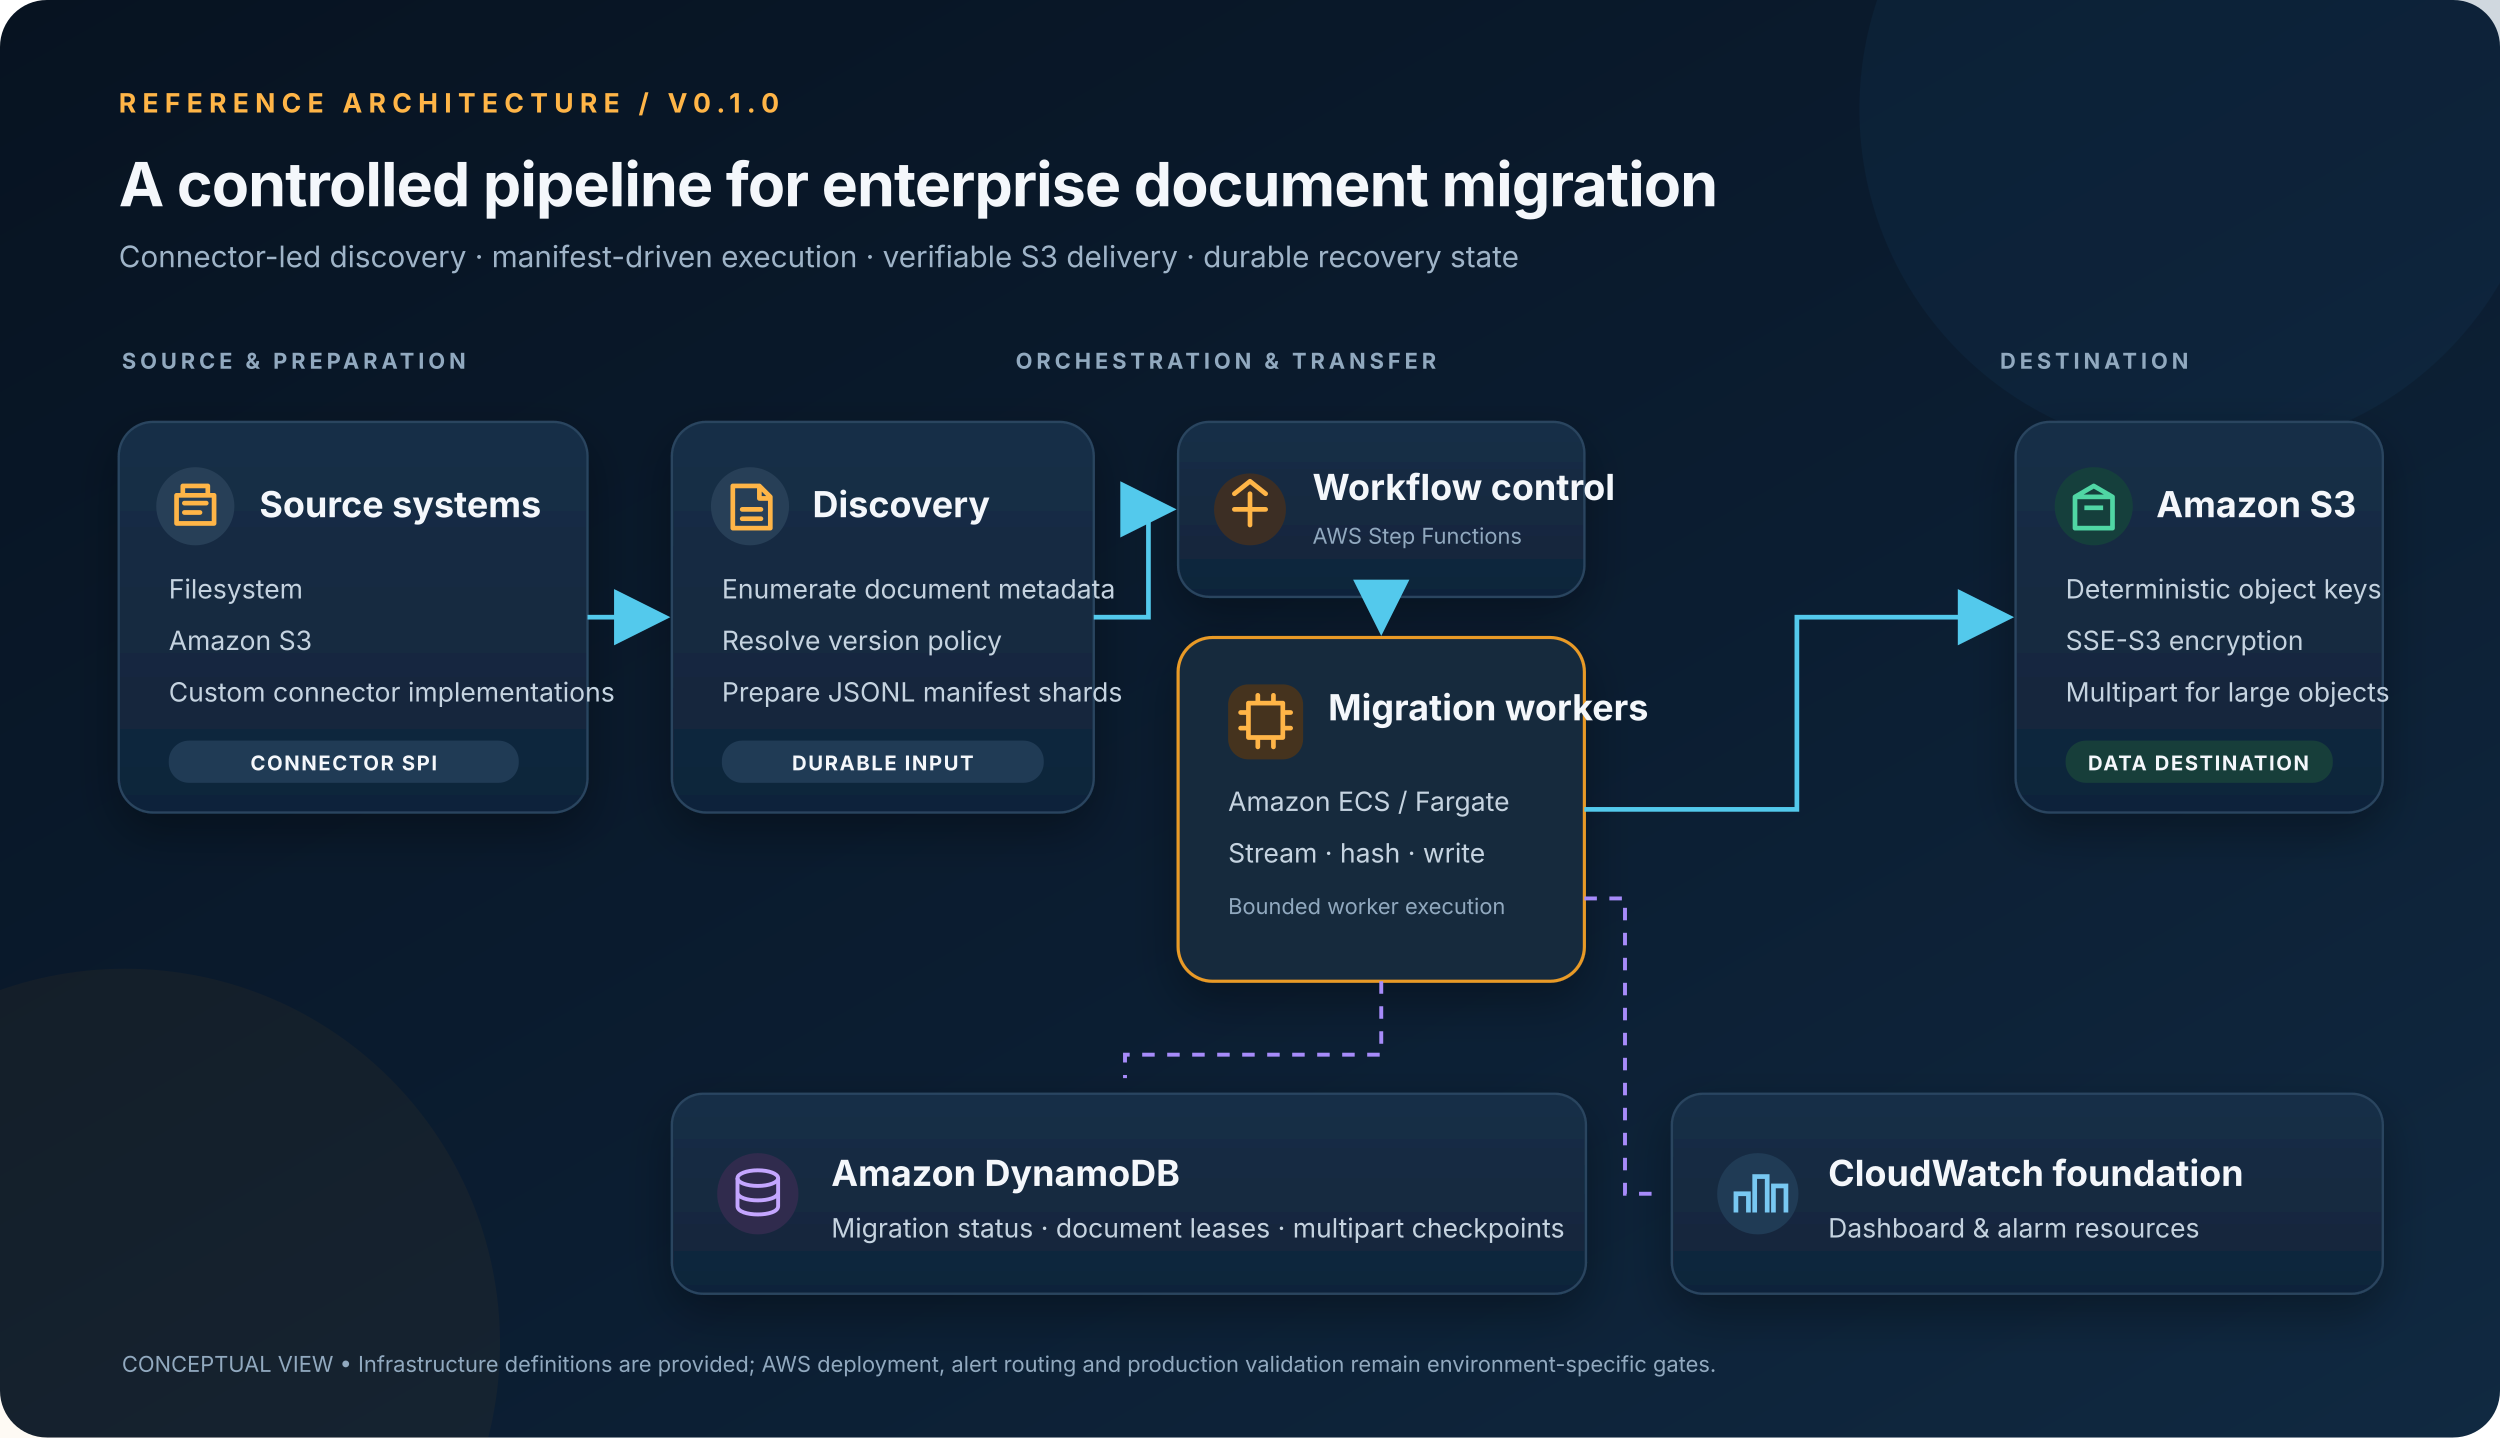
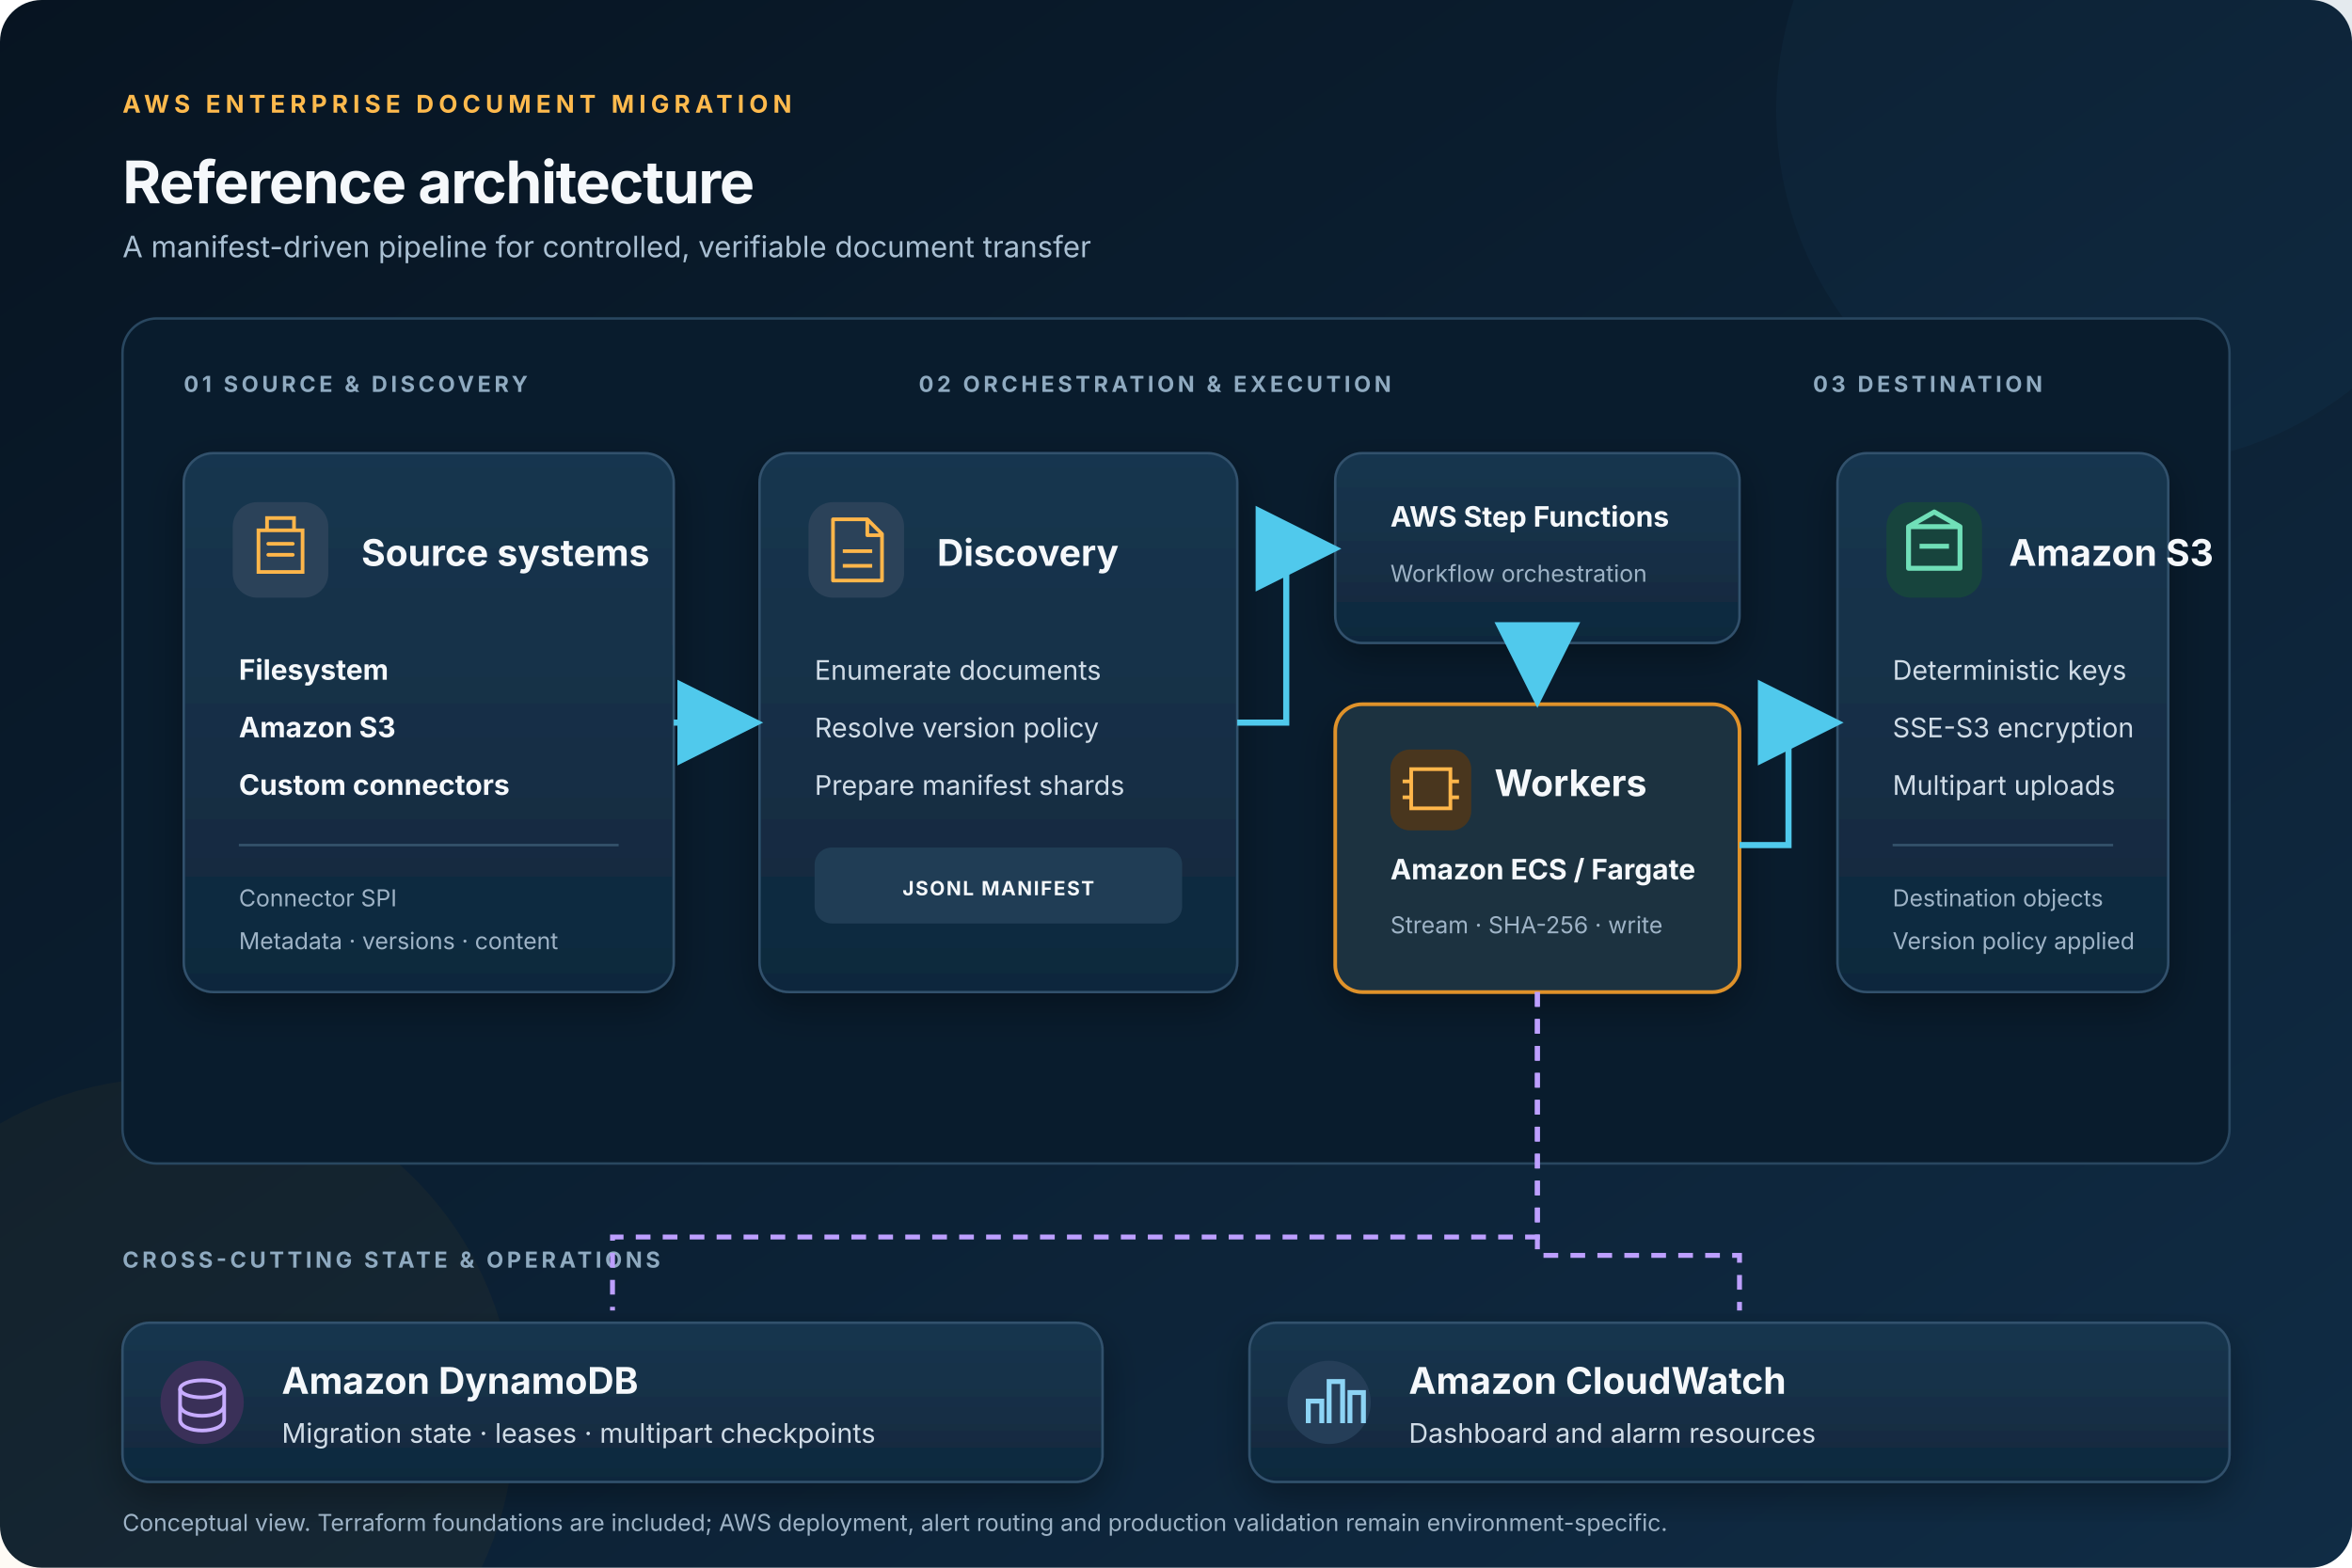
- <svg xmlns="http://www.w3.org/2000/svg" width="1600" height="920" viewBox="0 0 1600 920" role="img" aria-labelledby="title desc">
+ <svg xmlns="http://www.w3.org/2000/svg" width="1920" height="1280" viewBox="0 0 1920 1280" role="img" aria-labelledby="t d">
  <defs>
    <linearGradient id="bg" x2="1" y2="1">
-       <stop stop-color="#071321" />
-       <stop offset=".55" stop-color="#0b1d31" />
-       <stop offset="1" stop-color="#102941" />
+       <stop stop-color="#071421" />
+       <stop offset="1" stop-color="#102c45" />
    </linearGradient>
-     <linearGradient id="panel" x2="0" y2="1">
-       <stop stop-color="#172f47" />
-       <stop offset="1" stop-color="#10243a" />
+     <linearGradient id="surface" x2="0" y2="1">
+       <stop stop-color="#17364f" />
+       <stop offset="1" stop-color="#10283d" />
    </linearGradient>
-     <linearGradient id="orange" x2="1" y2="1">
-       <stop stop-color="#ffbd58" />
-       <stop offset="1" stop-color="#f28c00" />
-     </linearGradient>
-     <linearGradient id="cyan" x2="1" y2="0">
-       <stop stop-color="#42d5f5" />
-       <stop offset="1" stop-color="#2587d8" />
-     </linearGradient>
-     <filter id="shadow" x="-20%" y="-20%" width="140%" height="150%">
-       <feDropShadow dx="0" dy="12" stdDeviation="15" flood-color="#000" flood-opacity=".32" />
+     <filter id="shadow" x="-15%" y="-15%" width="130%" height="140%">
+       <feDropShadow dx="0" dy="12" stdDeviation="16" flood-color="#000" flood-opacity=".32" />
    </filter>
-     <filter id="glow">
-       <feGaussianBlur stdDeviation="7" result="b" />
-       <feMerge>
-         <feMergeNode in="b" />
-         <feMergeNode in="SourceGraphic" />
-       </feMerge>
-     </filter>
-     <marker id="arr" markerWidth="12" markerHeight="12" refX="9" refY="6" orient="auto">
-       <path d="M0 0L12 6L0 12Z" fill="#53c9ec" />
+     <marker id="arrow" markerWidth="14" markerHeight="14" refX="11" refY="7" orient="auto">
+       <path d="M0 0L14 7L0 14Z" fill="#50c9ec" />
    </marker>
    <style>
-  text{font-family:Inter,Segoe UI,Arial,sans-serif;fill:#f4f7fb}.eyebrow{font-size:17px;letter-spacing:4px;font-weight:700;fill:#ffb547}.headline{font-size:39px;font-weight:700;letter-spacing:-.6px}.sub{font-size:19px;fill:#9fb4c8}.section{font-size:14px;letter-spacing:2.5px;font-weight:700;fill:#91a9bf}.card{fill:url(#panel);stroke:#29445f;stroke-width:1.5}.cardtitle{font-size:23px;font-weight:700}.body{font-size:17px;fill:#c5d3e0}.small{font-size:14px;fill:#91a9bf}.pill{font-size:13px;font-weight:700;letter-spacing:1px}.flow{fill:none;stroke:#53c9ec;stroke-width:3;marker-end:url(#arr)}.dash{fill:none;stroke:#a78bfa;stroke-width:2.5;stroke-dasharray:8 8}.iconstroke{fill:none;stroke:#ffb547;stroke-width:3;stroke-linecap:round;stroke-linejoin:round}
+  text{font-family:Inter,Segoe UI,Arial,sans-serif;fill:#f5f8fb}.eyebrow{font-size:20px;font-weight:700;letter-spacing:4px;fill:#ffba4d}.title{font-size:48px;font-weight:750;letter-spacing:-1px}.subtitle{font-size:24px;fill:#aac0d3}.group{font-size:18px;font-weight:700;letter-spacing:2.8px;fill:#8faac0}.card{fill:url(#surface);stroke:#31516c;stroke-width:2}.cardhead{font-size:30px;font-weight:700}.service{font-size:23px;font-weight:700}.body{font-size:22px;fill:#d0dce7}.muted{font-size:19px;fill:#9eb3c6}.tag{font-size:16px;font-weight:700;letter-spacing:1.2px}.arrow{fill:none;stroke:#50c9ec;stroke-width:5;marker-end:url(#arrow)}.control{fill:none;stroke:#bd9fff;stroke-width:4;stroke-dasharray:12 10}.accent{stroke:#ffb64a;stroke-width:3;fill:none}
 </style>
  </defs>
-   <rect width="1600" height="920" rx="30" fill="url(#bg)" />
-   <circle cx="1410" cy="70" r="220" fill="#123b5d" opacity=".2" />
-   <circle cx="80" cy="860" r="240" fill="#f28c00" opacity=".045" />
-   <text x="76" y="72" class="eyebrow">REFERENCE ARCHITECTURE  /  V0.1.0</text>
-   <text x="76" y="132" class="headline">A controlled pipeline for enterprise document migration</text>
-   <text x="76" y="171" class="sub">Connector-led discovery · manifest-driven execution · verifiable S3 delivery · durable recovery state</text>
-   <text x="78" y="236" class="section">SOURCE &amp; PREPARATION</text>
-   <text x="650" y="236" class="section">ORCHESTRATION &amp; TRANSFER</text>
-   <text x="1280" y="236" class="section">DESTINATION</text>
+   <rect width="1920" height="1280" rx="34" fill="url(#bg)" />
+   <circle cx="1740" cy="90" r="290" fill="#1a4b6e" opacity=".12" />
+   <circle cx="140" cy="1160" r="280" fill="#ec920b" opacity=".04" />
+   <text x="100" y="92" class="eyebrow">AWS ENTERPRISE DOCUMENT MIGRATION</text>
+   <text x="100" y="166" class="title">Reference architecture</text>
+   <text x="100" y="210" class="subtitle">A manifest-driven pipeline for controlled, verifiable document transfer</text>
+   <rect x="100" y="260" width="1720" height="690" rx="28" fill="#091c2d" stroke="#294760" stroke-width="2" />
+   <text x="150" y="320" class="group">01  SOURCE &amp; DISCOVERY</text>
+   <text x="750" y="320" class="group">02  ORCHESTRATION &amp; EXECUTION</text>
+   <text x="1480" y="320" class="group">03  DESTINATION</text>
  <g filter="url(#shadow)">
-     <rect x="76" y="270" width="300" height="250" rx="22" class="card" />
+     <rect x="150" y="370" width="400" height="440" rx="24" class="card" />
  </g>
-   <circle cx="125" cy="324" r="25" fill="#273f57" />
-   <path d="M113 317h24v18h-24zM117 311h16v6h-16zM118 322h14M118 328h10" class="iconstroke" />
-   <text x="166" y="331" class="cardtitle">Source systems</text>
-   <text x="108" y="383" class="body">Filesystem</text>
-   <text x="108" y="416" class="body">Amazon S3</text>
-   <text x="108" y="449" class="body">Custom connector implementations</text>
-   <rect x="108" y="474" width="224" height="27" rx="13" fill="#203b55" />
-   <text x="220" y="493" text-anchor="middle" class="pill" fill="#9edcf2">CONNECTOR SPI</text>
+   <rect x="190" y="410" width="78" height="78" rx="20" fill="#2b4259" />
+   <path d="M211 433h36v34h-36zM218 423h22v10h-22zM219 444h20M219 453h20" class="accent" stroke-linecap="round" />
+   <text x="295" y="462" class="cardhead">Source systems</text>
+   <text x="195" y="555" class="service">Filesystem</text>
+   <text x="195" y="602" class="service">Amazon S3</text>
+   <text x="195" y="649" class="service">Custom connectors</text>
+   <path d="M195 690H505" stroke="#35536c" stroke-width="2" />
+   <text x="195" y="740" class="muted">Connector SPI</text>
+   <text x="195" y="775" class="muted">Metadata · versions · content</text>
  <g filter="url(#shadow)">
-     <rect x="430" y="270" width="270" height="250" rx="22" class="card" />
+     <rect x="620" y="370" width="390" height="440" rx="24" class="card" />
  </g>
-   <circle cx="480" cy="324" r="25" fill="#273f57" />
-   <path d="M469 311h17l7 7v20h-24zM486 311v8h7M475 326h12M475 332h12" class="iconstroke" />
-   <text x="520" y="331" class="cardtitle">Discovery</text>
-   <text x="462" y="383" class="body">Enumerate document metadata</text>
-   <text x="462" y="416" class="body">Resolve version policy</text>
-   <text x="462" y="449" class="body">Prepare JSONL manifest shards</text>
-   <rect x="462" y="474" width="206" height="27" rx="13" fill="#203b55" />
-   <text x="565" y="493" text-anchor="middle" class="pill" fill="#9edcf2">DURABLE INPUT</text>
+   <rect x="660" y="410" width="78" height="78" rx="20" fill="#2b4259" />
+   <path d="M680 424h28l12 12v38h-40zM708 424v13h12M688 450h24M688 462h24" class="accent" stroke-linejoin="round" />
+   <text x="765" y="462" class="cardhead">Discovery</text>
+   <text x="665" y="555" class="body">Enumerate documents</text>
+   <text x="665" y="602" class="body">Resolve version policy</text>
+   <text x="665" y="649" class="body">Prepare manifest shards</text>
+   <rect x="665" y="692" width="300" height="62" rx="14" fill="#203d55" />
+   <text x="815" y="731" text-anchor="middle" class="tag" fill="#9dddf4">JSONL MANIFEST</text>
  <g filter="url(#shadow)">
-     <rect x="754" y="270" width="260" height="112" rx="20" class="card" />
+     <rect x="1090" y="370" width="330" height="155" rx="22" class="card" />
  </g>
-   <circle cx="800" cy="326" r="23" fill="#3c2e24" />
-   <path d="M790 326h20M800 316v20M790 316l10-8 10 8" class="iconstroke" />
-   <text x="840" y="320" class="cardtitle">Workflow control</text>
-   <text x="840" y="348" class="small">AWS Step Functions</text>
+   <text x="1135" y="430" class="service">AWS Step Functions</text>
+   <text x="1135" y="475" class="muted">Workflow orchestration</text>
  <g filter="url(#shadow)">
-     <rect x="754" y="408" width="260" height="220" rx="22" fill="#182c3e" stroke="#e99a28" stroke-width="2" />
+     <rect x="1090" y="575" width="330" height="235" rx="22" fill="#1b3041" stroke="#df9229" stroke-width="3" />
  </g>
-   <rect x="786" y="438" width="48" height="48" rx="13" fill="#45331e" />
-   <path d="M799 450h22v22h-22zM794 456h5M821 456h5M794 466h5M821 466h5M805 445v5M815 445v5M805 472v6M815 472v6" class="iconstroke" />
-   <text x="850" y="461" class="cardtitle">Migration workers</text>
-   <text x="786" y="519" class="body">Amazon ECS / Fargate</text>
-   <text x="786" y="552" class="body">Stream · hash · write</text>
-   <text x="786" y="585" class="small">Bounded worker execution</text>
+   <rect x="1135" y="612" width="66" height="66" rx="16" fill="#49361e" />
+   <path d="M1152 628h32v32h-32zM1145 638h7M1184 638h7M1145 651h7M1184 651h7" class="accent" />
+   <text x="1220" y="650" class="cardhead">Workers</text>
+   <text x="1135" y="718" class="service">Amazon ECS / Fargate</text>
+   <text x="1135" y="762" class="muted">Stream · SHA-256 · write</text>
  <g filter="url(#shadow)">
-     <rect x="1290" y="270" width="235" height="250" rx="22" class="card" />
+     <rect x="1500" y="370" width="270" height="440" rx="24" class="card" />
  </g>
-   <circle cx="1340" cy="324" r="25" fill="#153f3c" />
-   <path d="M1328 318h24v20h-24zM1328 318l12-7 12 7M1334 325h12" fill="none" stroke="#50d6a4" stroke-width="3" stroke-linejoin="round" />
-   <text x="1380" y="331" class="cardtitle">Amazon S3</text>
-   <text x="1322" y="383" class="body">Deterministic object keys</text>
-   <text x="1322" y="416" class="body">SSE-S3 encryption</text>
-   <text x="1322" y="449" class="body">Multipart for large objects</text>
-   <rect x="1322" y="474" width="171" height="27" rx="13" fill="#173e3a" />
-   <text x="1407" y="493" text-anchor="middle" class="pill" fill="#7ee4bb">DATA DESTINATION</text>
-   <path d="M376 395H420" class="flow" />
-   <path d="M700 395H735V326H744" class="flow" />
-   <path d="M884 382V398" class="flow" />
-   <path d="M1014 518H1150V395H1280" class="flow" />
+   <rect x="1540" y="410" width="78" height="78" rx="20" fill="#17443d" />
+   <path d="M1558 430h42v34h-42zM1558 430l21-12 21 12M1567 446h24" fill="none" stroke="#70dfb8" stroke-width="4" stroke-linejoin="round" />
+   <text x="1640" y="462" class="cardhead">Amazon S3</text>
+   <text x="1545" y="555" class="body">Deterministic keys</text>
+   <text x="1545" y="602" class="body">SSE-S3 encryption</text>
+   <text x="1545" y="649" class="body">Multipart uploads</text>
+   <path d="M1545 690H1725" stroke="#35536c" stroke-width="2" />
+   <text x="1545" y="740" class="muted">Destination objects</text>
+   <text x="1545" y="775" class="muted">Version policy applied</text>
+   <path d="M550 590H608" class="arrow" />
+   <path d="M1010 590H1050V448H1080" class="arrow" />
+   <path d="M1255 525V563" class="arrow" />
+   <path d="M1420 690H1460V590H1490" class="arrow" />
+   <text x="100" y="1035" class="group">CROSS-CUTTING STATE &amp; OPERATIONS</text>
  <g filter="url(#shadow)">
-     <rect x="430" y="700" width="585" height="128" rx="20" class="card" />
+     <rect x="100" y="1080" width="800" height="130" rx="22" class="card" />
+     <rect x="1020" y="1080" width="800" height="130" rx="22" class="card" />
  </g>
-   <circle cx="485" cy="764" r="26" fill="#302b4d" />
-   <ellipse cx="485" cy="754" rx="13" ry="5" fill="none" stroke="#c4a6ff" stroke-width="2.5" />
-   <path d="M472 754v18c0 7 26 7 26 0v-18M472 763c0 7 26 7 26 0" fill="none" stroke="#c4a6ff" stroke-width="2.5" />
-   <text x="532" y="759" class="cardtitle">Amazon DynamoDB</text>
-   <text x="532" y="792" class="body">Migration status · document leases · multipart checkpoints</text>
-   <path d="M884 628V675H720V690" class="dash" />
-   <g filter="url(#shadow)">
-     <rect x="1070" y="700" width="455" height="128" rx="20" class="card" />
-   </g>
-   <circle cx="1125" cy="764" r="26" fill="#203b55" />
-   <path d="M1111 776v-12h8v12M1123 776v-23h8v23M1135 776v-17h8v17" fill="none" stroke="#78c8f2" stroke-width="3" />
-   <text x="1170" y="759" class="cardtitle">CloudWatch foundation</text>
-   <text x="1170" y="792" class="body">Dashboard &amp; alarm resources</text>
-   <path d="M1014 575H1040V764H1060" class="dash" />
-   <text x="78" y="878" class="small">CONCEPTUAL VIEW  •  Infrastructure definitions are provided; AWS deployment, alert routing and production validation remain environment-specific gates.</text>
+   <circle cx="165" cy="1145" r="34" fill="#3a3058" />
+   <ellipse cx="165" cy="1134" rx="18" ry="7" fill="none" stroke="#c7acff" stroke-width="3" />
+   <path d="M147 1134v25c0 12 36 12 36 0v-25M147 1147c0 12 36 12 36 0" fill="none" stroke="#c7acff" stroke-width="3" />
+   <text x="230" y="1138" class="cardhead">Amazon DynamoDB</text>
+   <text x="230" y="1178" class="body">Migration state · leases · multipart checkpoints</text>
+   <circle cx="1085" cy="1145" r="34" fill="#253e58" />
+   <path d="M1068 1162v-18h11v18M1085 1162v-34h11v34M1102 1162v-25h11v25" fill="none" stroke="#8dd4f5" stroke-width="4" />
+   <text x="1150" y="1138" class="cardhead">Amazon CloudWatch</text>
+   <text x="1150" y="1178" class="body">Dashboard and alarm resources</text>
+   <path d="M1255 810V1010H500V1070" class="control" />
+   <path d="M1255 810V1025H1420V1070" class="control" />
+   <text x="100" y="1250" class="muted">Conceptual view. Terraform foundations are included; AWS deployment, alert routing and production validation remain environment-specific.</text>
</svg>
